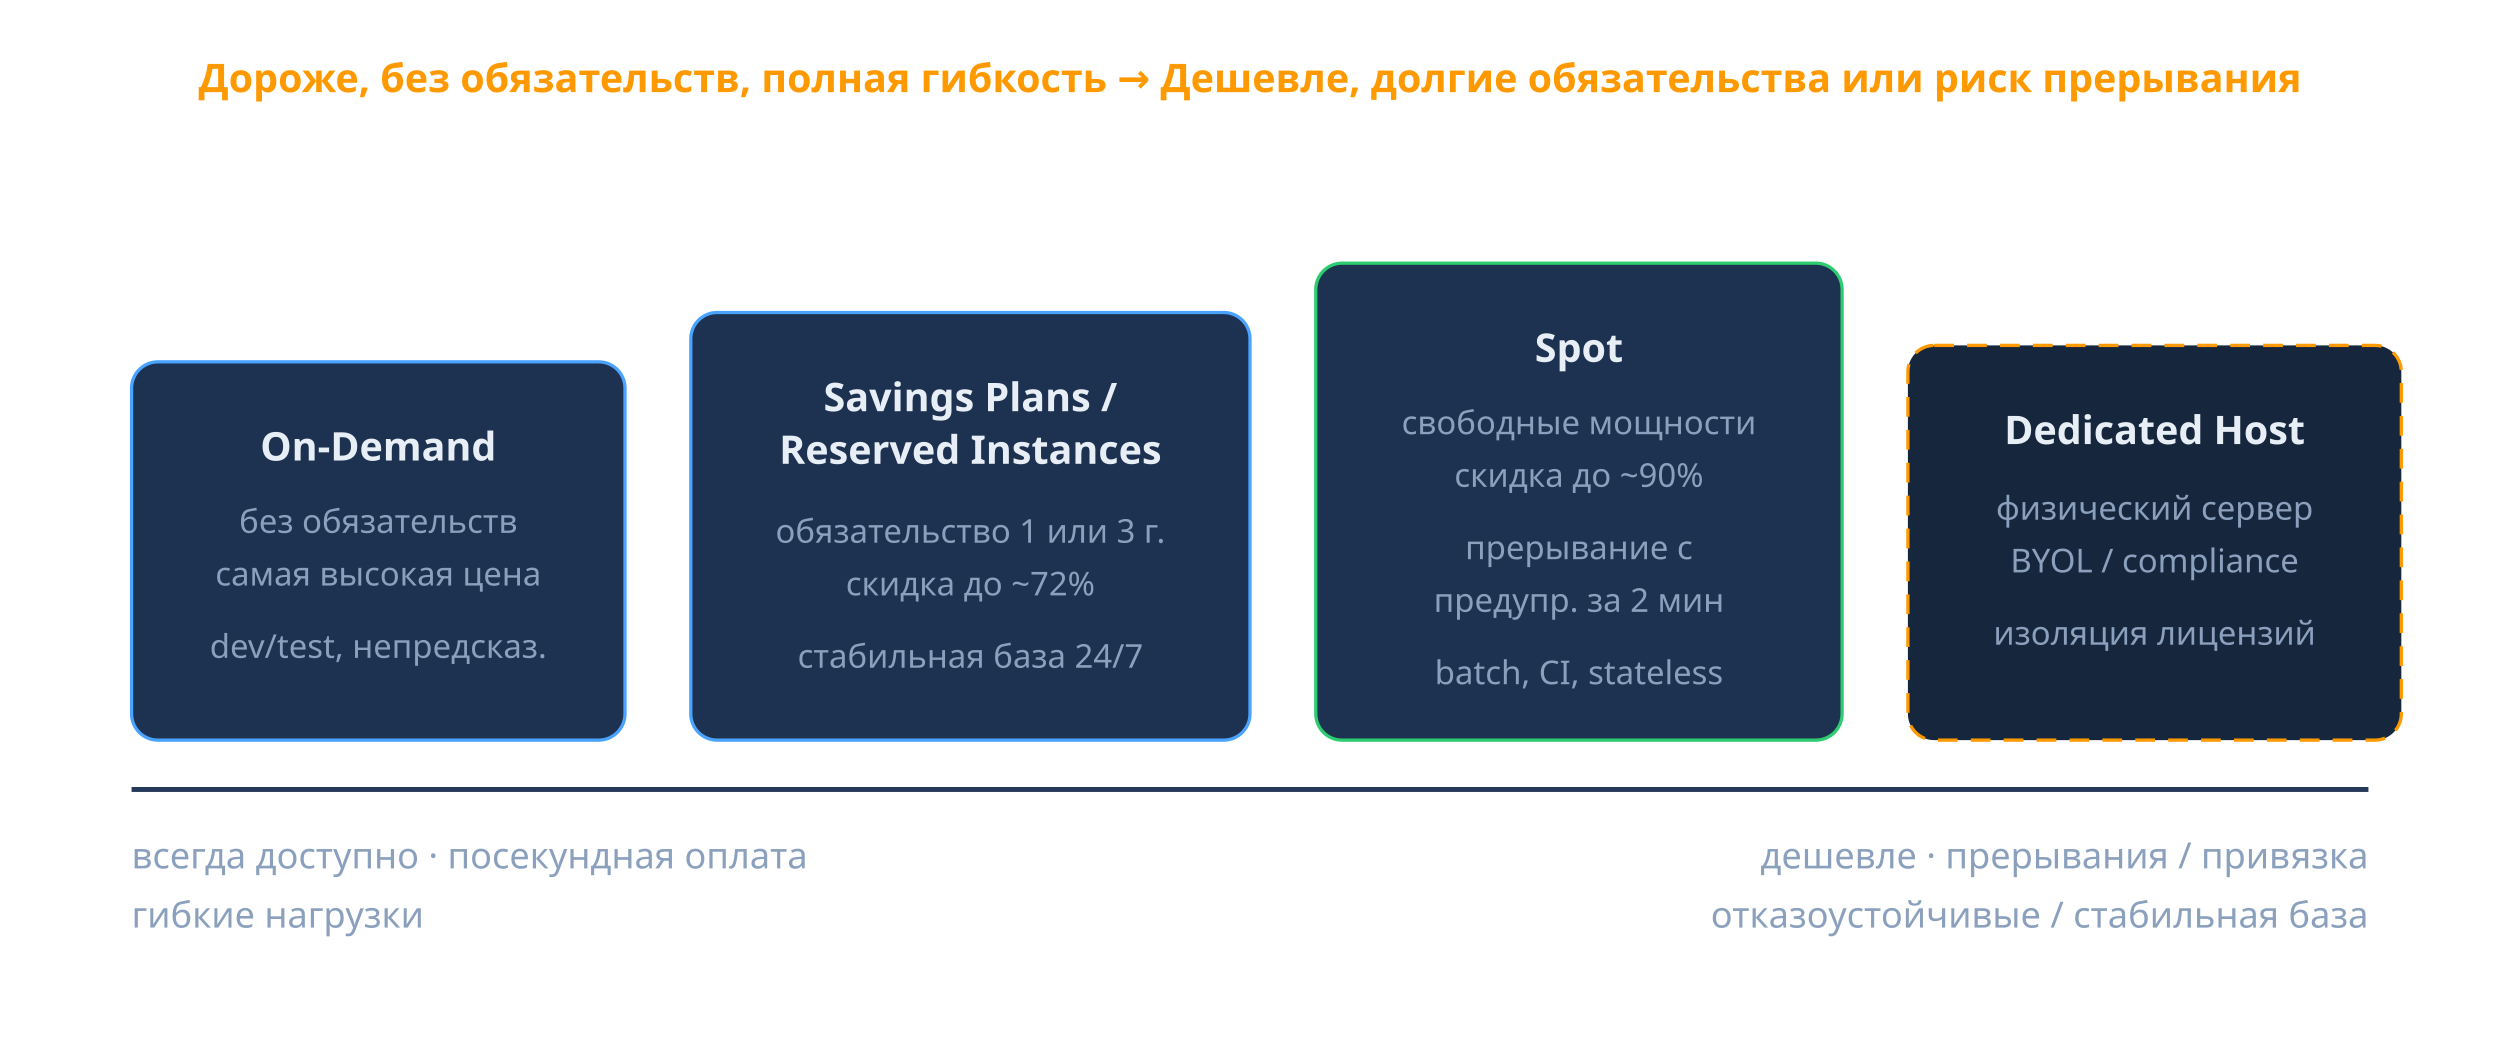
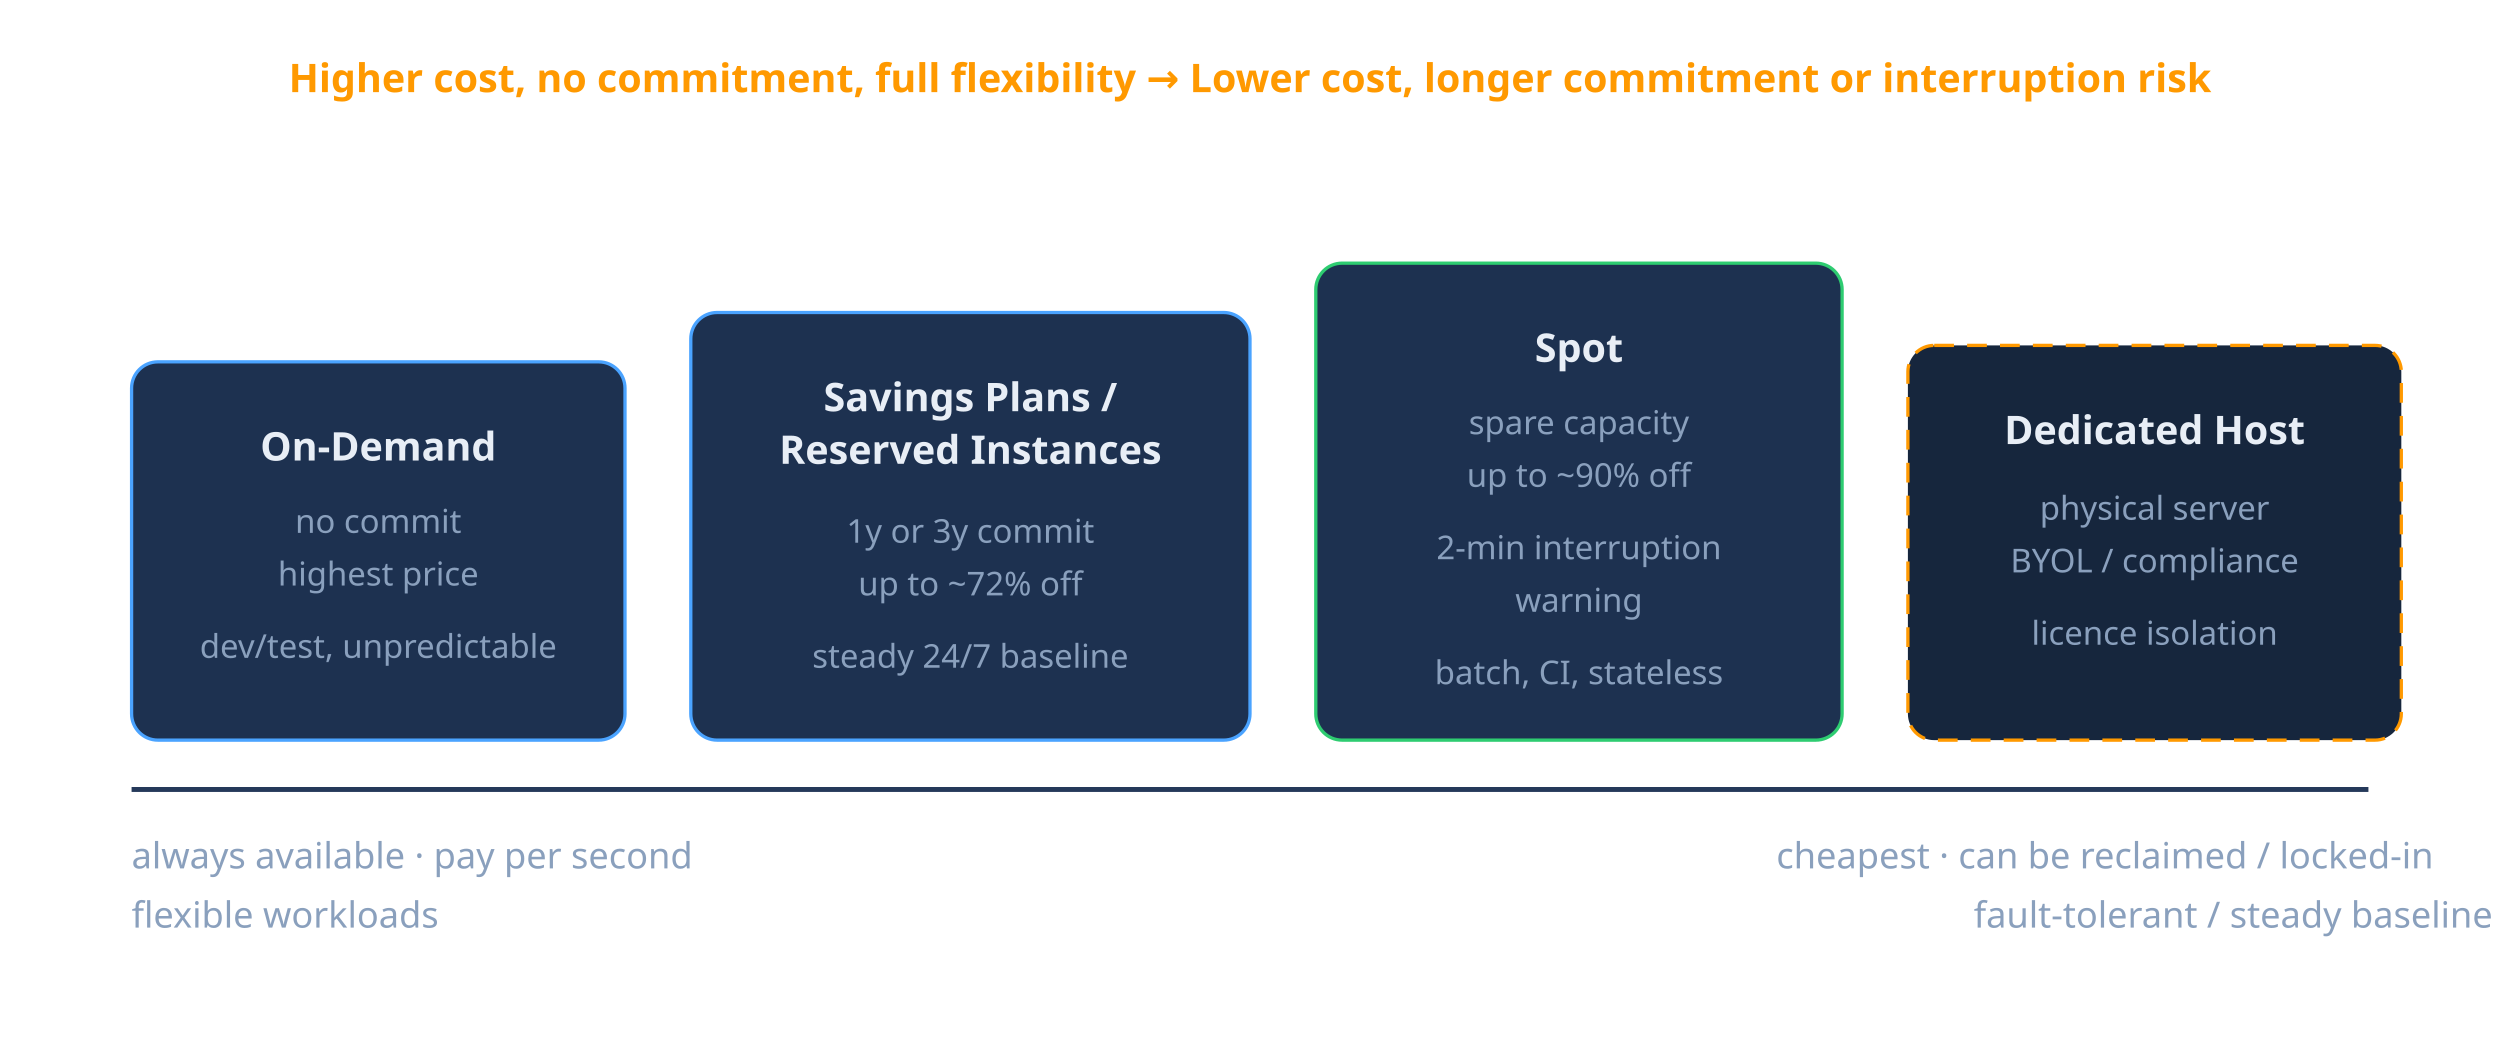
- <svg xmlns="http://www.w3.org/2000/svg" viewBox="0 0 760 320" role="img" aria-label="Варианты покупки EC2: стоимость, обязательства и гибкость">
+ <svg xmlns="http://www.w3.org/2000/svg" viewBox="0 0 760 320" role="img" aria-label="EC2 purchasing options compared by cost, commitment, and flexibility">
  <style>
    .axis { stroke: #25395a; stroke-width: 1.5; }
    .axlbl { fill: #8aa0bd; font: 11px system-ui, sans-serif; }
    .box { fill: #1d3150; stroke: #4aa3ff; }
    .spot { fill: #1d3150; stroke: #2ecc71; }
    .ded { fill: #16263d; stroke: #ff9900; stroke-dasharray: 6 4; }
    .bt { fill: #e8eef6; font: 600 12px system-ui, sans-serif; text-anchor: middle; }
    .sub { fill: #8aa0bd; font: 10px system-ui, sans-serif; text-anchor: middle; }
    .ttl { fill: #ff9900; font: 700 12px system-ui, sans-serif; text-anchor: middle; }
  </style>
-   <text x="380" y="28" class="ttl">Дороже, без обязательств, полная гибкость  →  Дешевле, долгие обязательства или риск прерывания</text>
+   <text x="380" y="28" class="ttl">Higher cost, no commitment, full flexibility  →  Lower cost, longer commitment or interruption risk</text>
  <line class="axis" x1="40" y1="240" x2="720" y2="240" />
-   <text x="40" y="264" class="axlbl">всегда доступно · посекундная оплата</text>
-   <text x="720" y="264" class="axlbl" style="text-anchor:end">дешевле · прерывания / привязка</text>
-   <text x="40" y="282" class="axlbl">гибкие нагрузки</text>
-   <text x="720" y="282" class="axlbl" style="text-anchor:end">отказоустойчивые / стабильная база</text>
+   <text x="40" y="264" class="axlbl">always available · pay per second</text>
+   <text x="540" y="264" class="axlbl">cheapest · can be reclaimed / locked-in</text>
+   <text x="40" y="282" class="axlbl">flexible workloads</text>
+   <text x="600" y="282" class="axlbl">fault-tolerant / steady baseline</text>
  <rect class="box" x="40" y="110" width="150" height="115" rx="8" />
  <text class="bt" x="115" y="140">On-Demand</text>
-   <text class="sub" x="115" y="162">без обязательств</text>
-   <text class="sub" x="115" y="178">самая высокая цена</text>
-   <text class="sub" x="115" y="200">dev/test, непредсказ.</text>
+   <text class="sub" x="115" y="162">no commit</text>
+   <text class="sub" x="115" y="178">highest price</text>
+   <text class="sub" x="115" y="200">dev/test, unpredictable</text>
  <rect class="box" x="210" y="95" width="170" height="130" rx="8" />
  <text class="bt" x="295" y="125">Savings Plans /</text>
  <text class="bt" x="295" y="141">Reserved Instances</text>
-   <text class="sub" x="295" y="165">обязательство 1 или 3 г.</text>
-   <text class="sub" x="295" y="181">скидка до ~72%</text>
-   <text class="sub" x="295" y="203">стабильная база 24/7</text>
+   <text class="sub" x="295" y="165">1y or 3y commit</text>
+   <text class="sub" x="295" y="181">up to ~72% off</text>
+   <text class="sub" x="295" y="203">steady 24/7 baseline</text>
  <rect class="spot" x="400" y="80" width="160" height="145" rx="8" />
  <text class="bt" x="480" y="110">Spot</text>
-   <text class="sub" x="480" y="132">свободные мощности</text>
-   <text class="sub" x="480" y="148">скидка до ~90%</text>
-   <text class="sub" x="480" y="170">прерывание с</text>
-   <text class="sub" x="480" y="186">предупр. за 2 мин</text>
+   <text class="sub" x="480" y="132">spare capacity</text>
+   <text class="sub" x="480" y="148">up to ~90% off</text>
+   <text class="sub" x="480" y="170">2-min interruption</text>
+   <text class="sub" x="480" y="186">warning</text>
  <text class="sub" x="480" y="208">batch, CI, stateless</text>
  <rect class="ded" x="580" y="105" width="150" height="120" rx="8" />
  <text class="bt" x="655" y="135">Dedicated Host</text>
-   <text class="sub" x="655" y="158">физический сервер</text>
+   <text class="sub" x="655" y="158">physical server</text>
  <text class="sub" x="655" y="174">BYOL / compliance</text>
-   <text class="sub" x="655" y="196">изоляция лицензий</text>
+   <text class="sub" x="655" y="196">licence isolation</text>
</svg>
